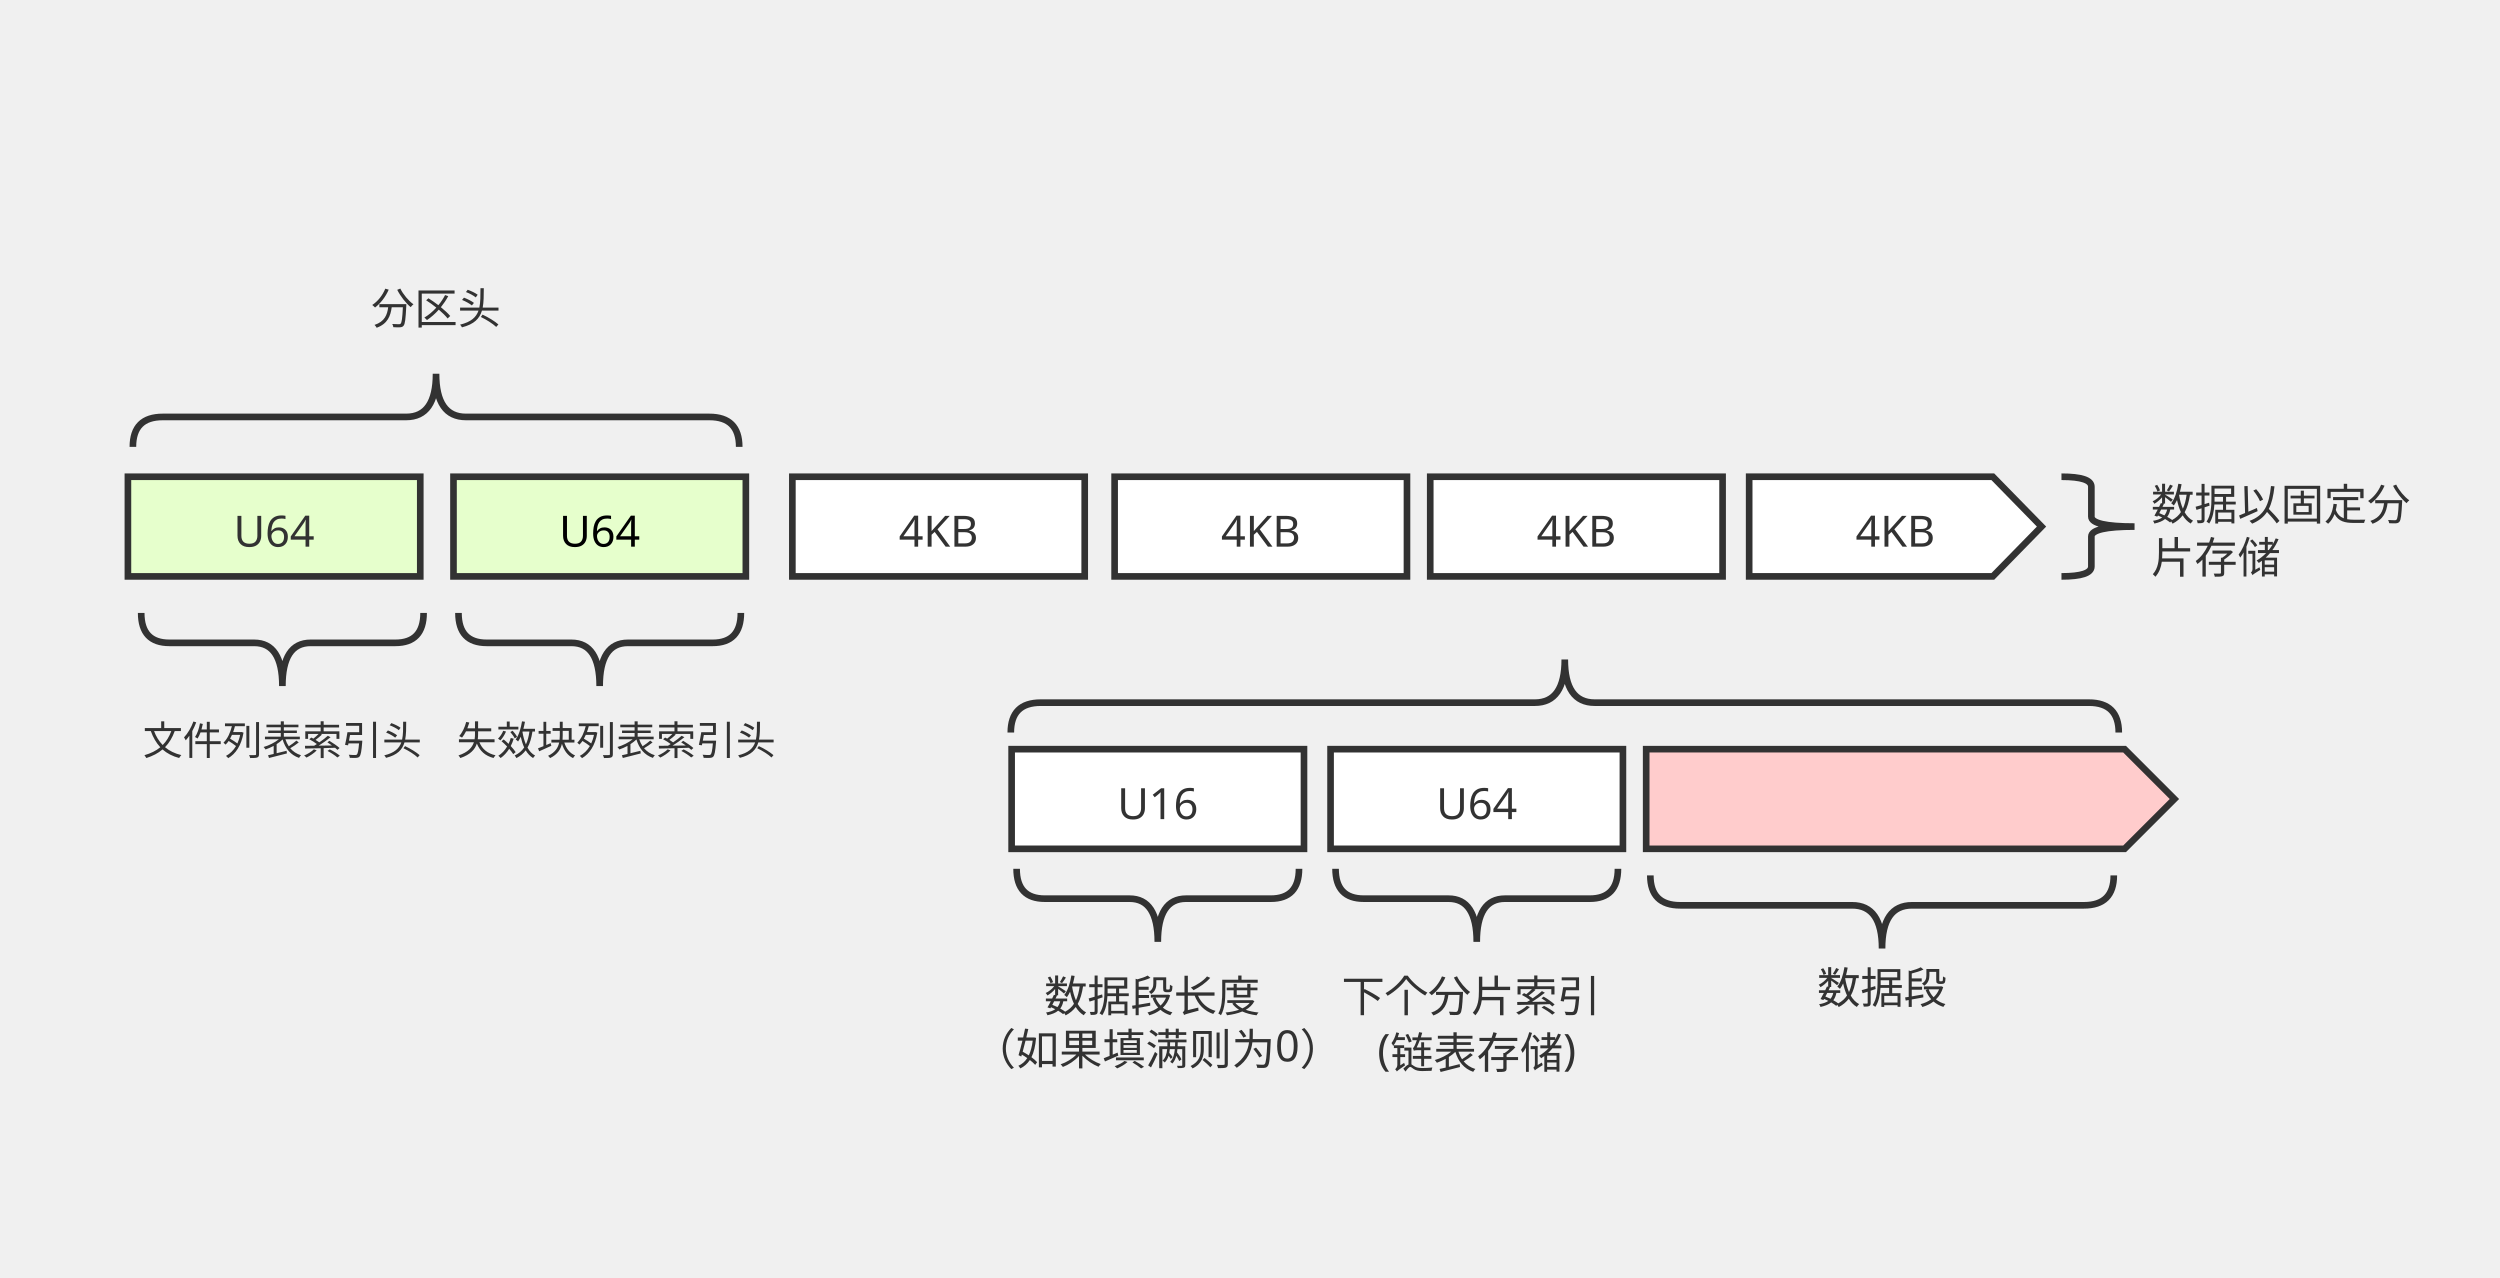
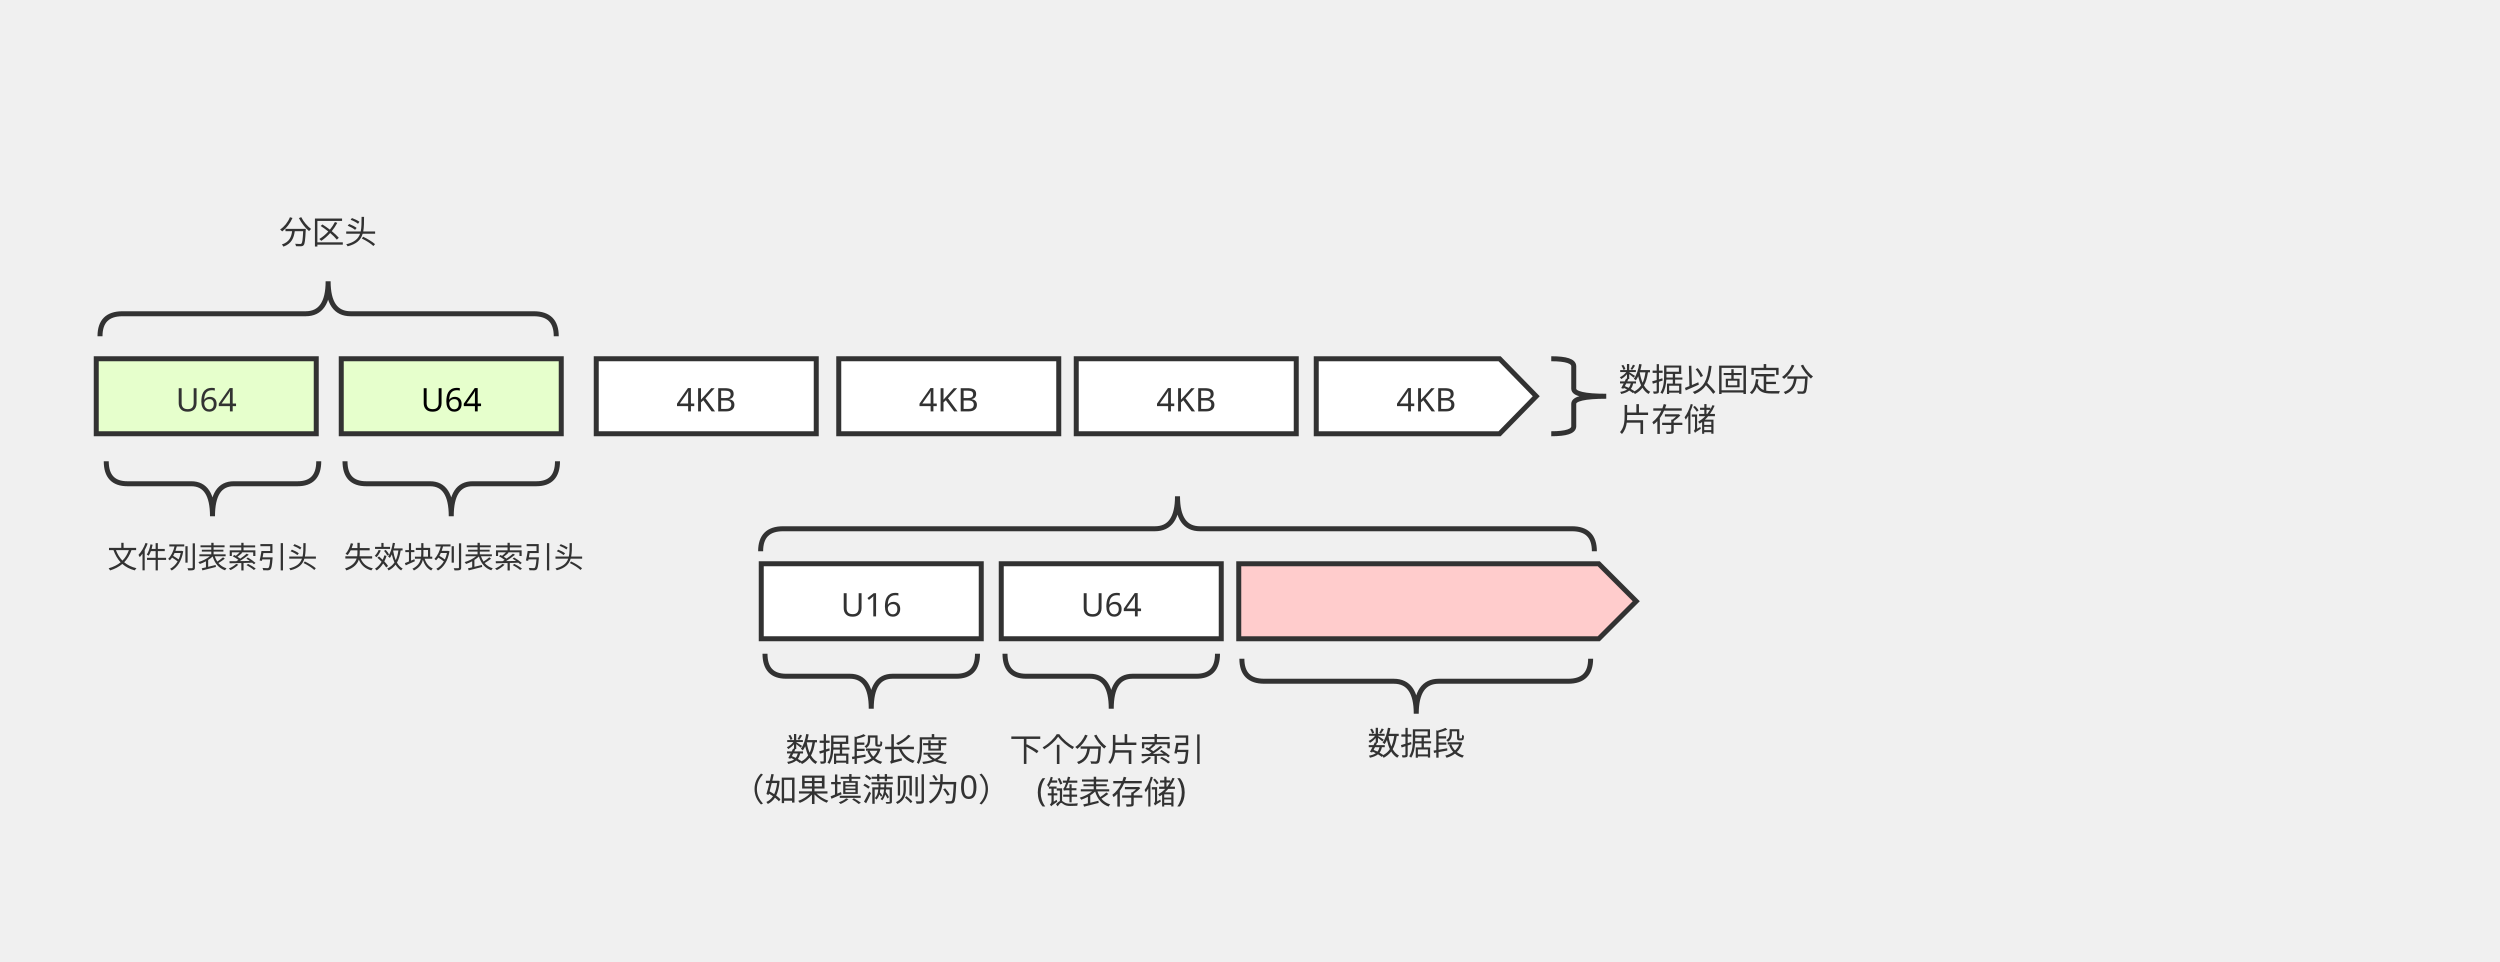
- <svg xmlns="http://www.w3.org/2000/svg" id="SvgjsSvg1006" width="752.5" height="384.5" version="1.1">
+ <svg xmlns="http://www.w3.org/2000/svg" id="SvgjsSvg1006" width="1000" height="384.5" version="1.1">
  <defs id="SvgjsDefs1007" />
  <g id="SvgjsG1008" transform="matrix(6.123233995736766e-17,1,-1,6.123233995736766e-17,637.75,109.5)">
    <path id="SvgjsPath1009" d="M 111 0Q 102 0 102 9L 102 157.75Q 102 166.75 89 166.75Q 102 166.75 102 175.75L 102 324.5Q 102 333.5 111 333.5" stroke="rgba(50,50,50,1)" stroke-width="2" fill="none" />
    <path id="SvgjsPath1010" d="M 0 0L 111 0L 111 333.5L 0 333.5Z" stroke="none" fill="none" />
    <g id="SvgjsG1011">
      <text id="SvgjsText1012" font-family="微软雅黑" text-anchor="end" font-size="13px" width="84px" fill="#323232" font-weight="400" align="middle" anchor="end" family="微软雅黑" size="13px" weight="400" font-style="" opacity="1" y="156.8" transform="rotate(0)" />
    </g>
  </g>
  <g id="SvgjsG1013" transform="translate(238.5,143.5)">
    <path id="SvgjsPath1014" d="M 0 0L 88 0L 88 30L 0 30Z" stroke="rgba(50,50,50,1)" stroke-width="2" fill-opacity="1" fill="#ffffff" />
    <g id="SvgjsG1015">
      <text id="SvgjsText1016" font-family="微软雅黑" text-anchor="middle" font-size="13px" width="68px" fill="#323232" font-weight="400" align="middle" anchor="middle" family="微软雅黑" size="13px" weight="400" font-style="" opacity="1" y="5.05" transform="rotate(0)">
        <tspan id="SvgjsTspan1017" dy="16" x="44">
          <tspan id="SvgjsTspan1018" style="text-decoration:;">4KB</tspan>
        </tspan>
      </text>
    </g>
  </g>
  <g id="SvgjsG1019" transform="translate(335.5,143.5)">
    <path id="SvgjsPath1020" d="M 0 0L 88 0L 88 30L 0 30Z" stroke="rgba(50,50,50,1)" stroke-width="2" fill-opacity="1" fill="#ffffff" />
    <g id="SvgjsG1021">
      <text id="SvgjsText1022" font-family="微软雅黑" text-anchor="middle" font-size="13px" width="68px" fill="#323232" font-weight="400" align="middle" anchor="middle" family="微软雅黑" size="13px" weight="400" font-style="" opacity="1" y="5.05" transform="rotate(0)">
        <tspan id="SvgjsTspan1023" dy="16" x="44">
          <tspan id="SvgjsTspan1024" style="text-decoration:;">4KB</tspan>
        </tspan>
      </text>
    </g>
  </g>
  <g id="SvgjsG1025" transform="translate(430.5,143.5)">
    <path id="SvgjsPath1026" d="M 0 0L 88 0L 88 30L 0 30Z" stroke="rgba(50,50,50,1)" stroke-width="2" fill-opacity="1" fill="#ffffff" />
    <g id="SvgjsG1027">
      <text id="SvgjsText1028" font-family="微软雅黑" text-anchor="middle" font-size="13px" width="68px" fill="#323232" font-weight="400" align="middle" anchor="middle" family="微软雅黑" size="13px" weight="400" font-style="" opacity="1" y="5.05" transform="rotate(0)">
        <tspan id="SvgjsTspan1029" dy="16" x="44">
          <tspan id="SvgjsTspan1030" style="text-decoration:;">4KB</tspan>
        </tspan>
      </text>
    </g>
  </g>
  <g id="SvgjsG1031" transform="translate(620.5,143.5)">
    <path id="SvgjsPath1032" d="M 0 30Q 9 30 9 27L 9 18Q 9 15 22 15Q 9 15 9 12L 9 3Q 9 0 0 0" stroke="rgba(50,50,50,1)" stroke-width="2" fill="none" />
    <path id="SvgjsPath1033" d="M 0 0L 107 0L 107 30L 0 30Z" stroke="none" fill="none" />
    <g id="SvgjsG1034">
      <text id="SvgjsText1035" font-family="微软雅黑" text-anchor="start" font-size="13px" width="80px" fill="#323232" font-weight="400" align="middle" anchor="start" family="微软雅黑" size="13px" weight="400" font-style="" opacity="1" y="-2.95" transform="rotate(0)">
        <tspan id="SvgjsTspan1036" dy="16" x="27">
          <tspan id="SvgjsTspan1037" style="text-decoration:;">数据以固定分</tspan>
        </tspan>
        <tspan id="SvgjsTspan1038" dy="16" x="27">
          <tspan id="SvgjsTspan1039" style="text-decoration:;">片存储</tspan>
        </tspan>
      </text>
    </g>
  </g>
  <g id="SvgjsG1040" transform="translate(38.5,143.5)">
    <path id="SvgjsPath1041" d="M 0 0L 88 0L 88 30L 0 30Z" stroke="rgba(50,50,50,1)" stroke-width="2" fill-opacity="1" fill="#e6ffcc" />
    <g id="SvgjsG1042">
      <text id="SvgjsText1043" font-family="微软雅黑" text-anchor="middle" font-size="13px" width="68px" fill="#323232" font-weight="400" align="middle" anchor="middle" family="微软雅黑" size="13px" weight="400" font-style="" opacity="1" y="5.05" transform="rotate(0)">
        <tspan id="SvgjsTspan1044" dy="16" x="44">
          <tspan id="SvgjsTspan1045" style="text-decoration:;">U64</tspan>
        </tspan>
      </text>
    </g>
  </g>
  <g id="SvgjsG1046" transform="translate(136.5,143.5)">
    <path id="SvgjsPath1047" d="M 0 0L 88 0L 88 30L 0 30Z" stroke="rgba(50,50,50,1)" stroke-width="2" fill-opacity="1" fill="#e6ffcc" />
    <g id="SvgjsG1048">
      <text id="SvgjsText1049" font-family="微软雅黑" text-anchor="middle" font-size="13px" width="68px" fill="#000000" font-weight="400" align="middle" anchor="middle" family="微软雅黑" size="13px" weight="400" font-style="" opacity="1" y="5.05" transform="rotate(0)">
        <tspan id="SvgjsTspan1050" dy="16" x="44">
          <tspan id="SvgjsTspan1051" style="text-decoration:;">U64</tspan>
        </tspan>
      </text>
    </g>
  </g>
  <g id="SvgjsG1052" transform="matrix(6.123233995736766e-17,1,-1,6.123233995736766e-17,127.5,184.5)">
    <path id="SvgjsPath1053" d="M 0 85Q 9 85 9 76.5L 9 51Q 9 42.5 22 42.5Q 9 42.5 9 34L 9 8.5Q 9 0 0 0" stroke="rgba(50,50,50,1)" stroke-width="2" fill="none" />
    <path id="SvgjsPath1054" d="M 0 0L 98 0L 98 85L 0 85Z" stroke="none" fill="none" />
    <g id="SvgjsG1055">
      <text id="SvgjsText1056" font-family="微软雅黑" text-anchor="start" font-size="13px" width="71px" fill="#323232" font-weight="400" align="middle" anchor="start" family="微软雅黑" size="13px" weight="400" font-style="" opacity="1" y="32.55" transform="rotate(0)" />
    </g>
  </g>
  <g id="SvgjsG1057" transform="translate(25,201.5)">
    <path id="SvgjsPath1058" d="M 0 0L 120 0L 120 40L 0 40Z" stroke="none" fill="none" />
    <g id="SvgjsG1059">
      <text id="SvgjsText1060" font-family="微软雅黑" text-anchor="middle" font-size="12px" width="120px" fill="#323232" font-weight="400" align="middle" anchor="middle" family="微软雅黑" size="12px" weight="400" font-style="" opacity="1" y="10.7" transform="rotate(0)">
        <tspan id="SvgjsTspan1061" dy="15" x="60">
          <tspan id="SvgjsTspan1062" style="text-decoration:;">文件列表索引头</tspan>
        </tspan>
      </text>
    </g>
  </g>
  <g id="SvgjsG1063" transform="matrix(6.123233995736766e-17,1,-1,6.123233995736766e-17,223,184.5)">
    <path id="SvgjsPath1064" d="M 0 85Q 9 85 9 76.5L 9 51Q 9 42.5 22 42.5Q 9 42.5 9 34L 9 8.5Q 9 0 0 0" stroke="rgba(50,50,50,1)" stroke-width="2" fill="none" />
    <path id="SvgjsPath1065" d="M 0 0L 98 0L 98 85L 0 85Z" stroke="none" fill="none" />
    <g id="SvgjsG1066">
      <text id="SvgjsText1067" font-family="微软雅黑" text-anchor="start" font-size="13px" width="71px" fill="#323232" font-weight="400" align="middle" anchor="start" family="微软雅黑" size="13px" weight="400" font-style="" opacity="1" y="32.55" transform="rotate(0)" />
    </g>
  </g>
  <g id="SvgjsG1068" transform="translate(125.5,201.5)">
    <path id="SvgjsPath1069" d="M 0 0L 120 0L 120 40L 0 40Z" stroke="none" fill="none" />
    <g id="SvgjsG1070">
      <text id="SvgjsText1071" font-family="微软雅黑" text-anchor="middle" font-size="12px" width="120px" fill="#323232" font-weight="400" align="middle" anchor="middle" family="微软雅黑" size="12px" weight="400" font-style="" opacity="1" y="10.7" transform="rotate(0)">
        <tspan id="SvgjsTspan1072" dy="15" x="60">
          <tspan id="SvgjsTspan1073" style="text-decoration:;">失效块列表索引头</tspan>
        </tspan>
      </text>
    </g>
  </g>
  <g id="SvgjsG1074" transform="matrix(6.123233995736766e-17,1,-1,6.123233995736766e-17,222.5,25)">
    <path id="SvgjsPath1075" d="M 109.5 0Q 100.5 0 100.5 9L 100.5 82.25Q 100.5 91.25 87.5 91.25Q 100.5 91.25 100.5 100.25L 100.5 173.5Q 100.5 182.5 109.5 182.5" stroke="rgba(50,50,50,1)" stroke-width="2" fill="none" />
    <path id="SvgjsPath1076" d="M 0 0L 109.5 0L 109.5 182.5L 0 182.5Z" stroke="none" fill="none" />
    <g id="SvgjsG1077">
      <text id="SvgjsText1078" font-family="微软雅黑" text-anchor="end" font-size="13px" width="83px" fill="#323232" font-weight="400" align="middle" anchor="end" family="微软雅黑" size="13px" weight="400" font-style="" opacity="1" y="81.3" transform="rotate(0)" />
    </g>
  </g>
  <g id="SvgjsG1079" transform="translate(71.25,71.5)">
    <path id="SvgjsPath1080" d="M 0 0L 120 0L 120 40L 0 40Z" stroke="none" fill="none" />
    <g id="SvgjsG1081">
      <text id="SvgjsText1082" font-family="微软雅黑" text-anchor="middle" font-size="13px" width="120px" fill="#323232" font-weight="400" align="middle" anchor="middle" family="微软雅黑" size="13px" weight="400" font-style="" opacity="1" y="10.05" transform="rotate(0)">
        <tspan id="SvgjsTspan1083" dy="16" x="60">
          <tspan id="SvgjsTspan1084" style="text-decoration:;">分区头</tspan>
        </tspan>
      </text>
    </g>
  </g>
  <g id="SvgjsG1085" transform="translate(304.5,225.5)">
    <path id="SvgjsPath1086" d="M 0 0L 88 0L 88 30L 0 30Z" stroke="rgba(50,50,50,1)" stroke-width="2" fill-opacity="1" fill="#ffffff" />
    <g id="SvgjsG1087">
      <text id="SvgjsText1088" font-family="微软雅黑" text-anchor="middle" font-size="13px" width="68px" fill="#323232" font-weight="400" align="middle" anchor="middle" family="微软雅黑" size="13px" weight="400" font-style="" opacity="1" y="5.05" transform="rotate(0)">
        <tspan id="SvgjsTspan1089" dy="16" x="44">
          <tspan id="SvgjsTspan1090" style="text-decoration:;">U16</tspan>
        </tspan>
      </text>
    </g>
  </g>
  <g id="SvgjsG1091" transform="translate(400.5,225.5)">
    <path id="SvgjsPath1092" d="M 0 0L 88 0L 88 30L 0 30Z" stroke="rgba(50,50,50,1)" stroke-width="2" fill-opacity="1" fill="#ffffff" />
    <g id="SvgjsG1093">
      <text id="SvgjsText1094" font-family="微软雅黑" text-anchor="middle" font-size="13px" width="68px" fill="#323232" font-weight="400" align="middle" anchor="middle" family="微软雅黑" size="13px" weight="400" font-style="" opacity="1" y="5.05" transform="rotate(0)">
        <tspan id="SvgjsTspan1095" dy="16" x="44">
          <tspan id="SvgjsTspan1096" style="text-decoration:;">U64</tspan>
        </tspan>
      </text>
    </g>
  </g>
  <g id="SvgjsG1097" transform="translate(495.5,225.5)">
    <path id="SvgjsPath1098" d="M 0 0L 144 0L 159 15L 144 30L 0 30L 0 0Z" stroke="rgba(50,50,50,1)" stroke-width="2" fill-opacity="1" fill="#ffcccc" />
    <g id="SvgjsG1099">
      <text id="SvgjsText1100" font-family="微软雅黑" text-anchor="middle" font-size="13px" width="139px" fill="#323232" font-weight="400" align="middle" anchor="middle" family="微软雅黑" size="13px" weight="400" font-style="" opacity="1" y="5.05" transform="rotate(0)" />
    </g>
  </g>
  <g id="SvgjsG1101" transform="matrix(6.123233995736766e-17,1,-1,6.123233995736766e-17,391,261.5)">
    <path id="SvgjsPath1102" d="M 0 85Q 9 85 9 76.5L 9 51Q 9 42.5 22 42.5Q 9 42.5 9 34L 9 8.5Q 9 0 0 0" stroke="rgba(50,50,50,1)" stroke-width="2" fill="none" />
    <path id="SvgjsPath1103" d="M 0 0L 98 0L 98 85L 0 85Z" stroke="none" fill="none" />
    <g id="SvgjsG1104">
      <text id="SvgjsText1105" font-family="微软雅黑" text-anchor="start" font-size="13px" width="71px" fill="#323232" font-weight="400" align="middle" anchor="start" family="微软雅黑" size="13px" weight="400" font-style="" opacity="1" y="32.55" transform="rotate(0)" />
    </g>
  </g>
  <g id="SvgjsG1106" transform="translate(288.5,286.5)">
    <path id="SvgjsPath1107" d="M 0 0L 120 0L 120 40L 0 40Z" stroke="none" fill="none" />
    <g id="SvgjsG1108">
      <text id="SvgjsText1109" font-family="微软雅黑" text-anchor="middle" font-size="13px" width="120px" fill="#323232" font-weight="400" align="middle" anchor="middle" family="微软雅黑" size="13px" weight="400" font-style="" opacity="1" y="2.05" transform="rotate(0)">
        <tspan id="SvgjsTspan1110" dy="16" x="60">
          <tspan id="SvgjsTspan1111" style="text-decoration:;">数据段长度</tspan>
        </tspan>
        <tspan id="SvgjsTspan1112" dy="16" x="60">
          <tspan id="SvgjsTspan1113" style="text-decoration:;">（如果填满则为0）</tspan>
        </tspan>
      </text>
    </g>
  </g>
  <g id="SvgjsG1114" transform="matrix(6.123233995736766e-17,1,-1,6.123233995736766e-17,487,261.5)">
    <path id="SvgjsPath1115" d="M 0 85Q 9 85 9 76.5L 9 51Q 9 42.5 22 42.5Q 9 42.5 9 34L 9 8.5Q 9 0 0 0" stroke="rgba(50,50,50,1)" stroke-width="2" fill="none" />
    <path id="SvgjsPath1116" d="M 0 0L 98 0L 98 85L 0 85Z" stroke="none" fill="none" />
    <g id="SvgjsG1117">
      <text id="SvgjsText1118" font-family="微软雅黑" text-anchor="start" font-size="13px" width="71px" fill="#323232" font-weight="400" align="middle" anchor="start" family="微软雅黑" size="13px" weight="400" font-style="" opacity="1" y="32.55" transform="rotate(0)" />
    </g>
  </g>
  <g id="SvgjsG1119" transform="translate(384.5,286.5)">
    <path id="SvgjsPath1120" d="M 0 0L 120 0L 120 40L 0 40Z" stroke="none" fill="none" />
    <g id="SvgjsG1121">
      <text id="SvgjsText1122" font-family="微软雅黑" text-anchor="middle" font-size="13px" width="120px" fill="#323232" font-weight="400" align="middle" anchor="middle" family="微软雅黑" size="13px" weight="400" font-style="" opacity="1" y="2.05" transform="rotate(0)">
        <tspan id="SvgjsTspan1123" dy="16" x="60">
          <tspan id="SvgjsTspan1124" style="text-decoration:;">下个分片索引</tspan>
        </tspan>
        <tspan id="SvgjsTspan1125" dy="16" x="60">
          <tspan id="SvgjsTspan1126" style="text-decoration:;">(链表存储)</tspan>
        </tspan>
      </text>
    </g>
  </g>
  <g id="SvgjsG1127" transform="matrix(6.123233995736766e-17,1,-1,6.123233995736766e-17,636.25,263.5)">
    <path id="SvgjsPath1128" d="M 0 139.5Q 9 139.5 9 130.5L 9 78.75Q 9 69.75 22 69.75Q 9 69.75 9 60.75L 9 9Q 9 0 0 0" stroke="rgba(50,50,50,1)" stroke-width="2" fill="none" />
    <path id="SvgjsPath1129" d="M 0 0L 96 0L 96 139.5L 0 139.5Z" stroke="none" fill="none" />
    <g id="SvgjsG1130">
      <text id="SvgjsText1131" font-family="微软雅黑" text-anchor="start" font-size="13px" width="69px" fill="#323232" font-weight="400" align="middle" anchor="start" family="微软雅黑" size="13px" weight="400" font-style="" opacity="1" y="59.8" transform="rotate(0)" />
    </g>
  </g>
  <g id="SvgjsG1132" transform="translate(506.5,276)">
    <path id="SvgjsPath1133" d="M 0 0L 120 0L 120 40L 0 40Z" stroke="none" fill="none" />
    <g id="SvgjsG1134">
      <text id="SvgjsText1135" font-family="微软雅黑" text-anchor="middle" font-size="13px" width="120px" fill="#323232" font-weight="400" align="middle" anchor="middle" family="微软雅黑" size="13px" weight="400" font-style="" opacity="1" y="10.05" transform="rotate(0)">
        <tspan id="SvgjsTspan1136" dy="16" x="60">
          <tspan id="SvgjsTspan1137" style="text-decoration:;">数据段</tspan>
        </tspan>
      </text>
    </g>
  </g>
  <g id="SvgjsG1138" transform="translate(526.5,143.5)">
    <path id="SvgjsPath1139" d="M 0 0L 73.333 0L 88 15L 73.333 30L 0 30L 0 0Z" stroke="rgba(50,50,50,1)" stroke-width="2" fill-opacity="1" fill="#ffffff" />
    <g id="SvgjsG1140">
      <text id="SvgjsText1141" font-family="微软雅黑" text-anchor="middle" font-size="13px" width="68px" fill="#323232" font-weight="400" align="middle" anchor="middle" family="微软雅黑" size="13px" weight="400" font-style="" opacity="1" y="5.05" transform="rotate(0)">
        <tspan id="SvgjsTspan1142" dy="16" x="44">
          <tspan id="SvgjsTspan1143" style="text-decoration:;">4KB</tspan>
        </tspan>
      </text>
    </g>
  </g>
</svg>
